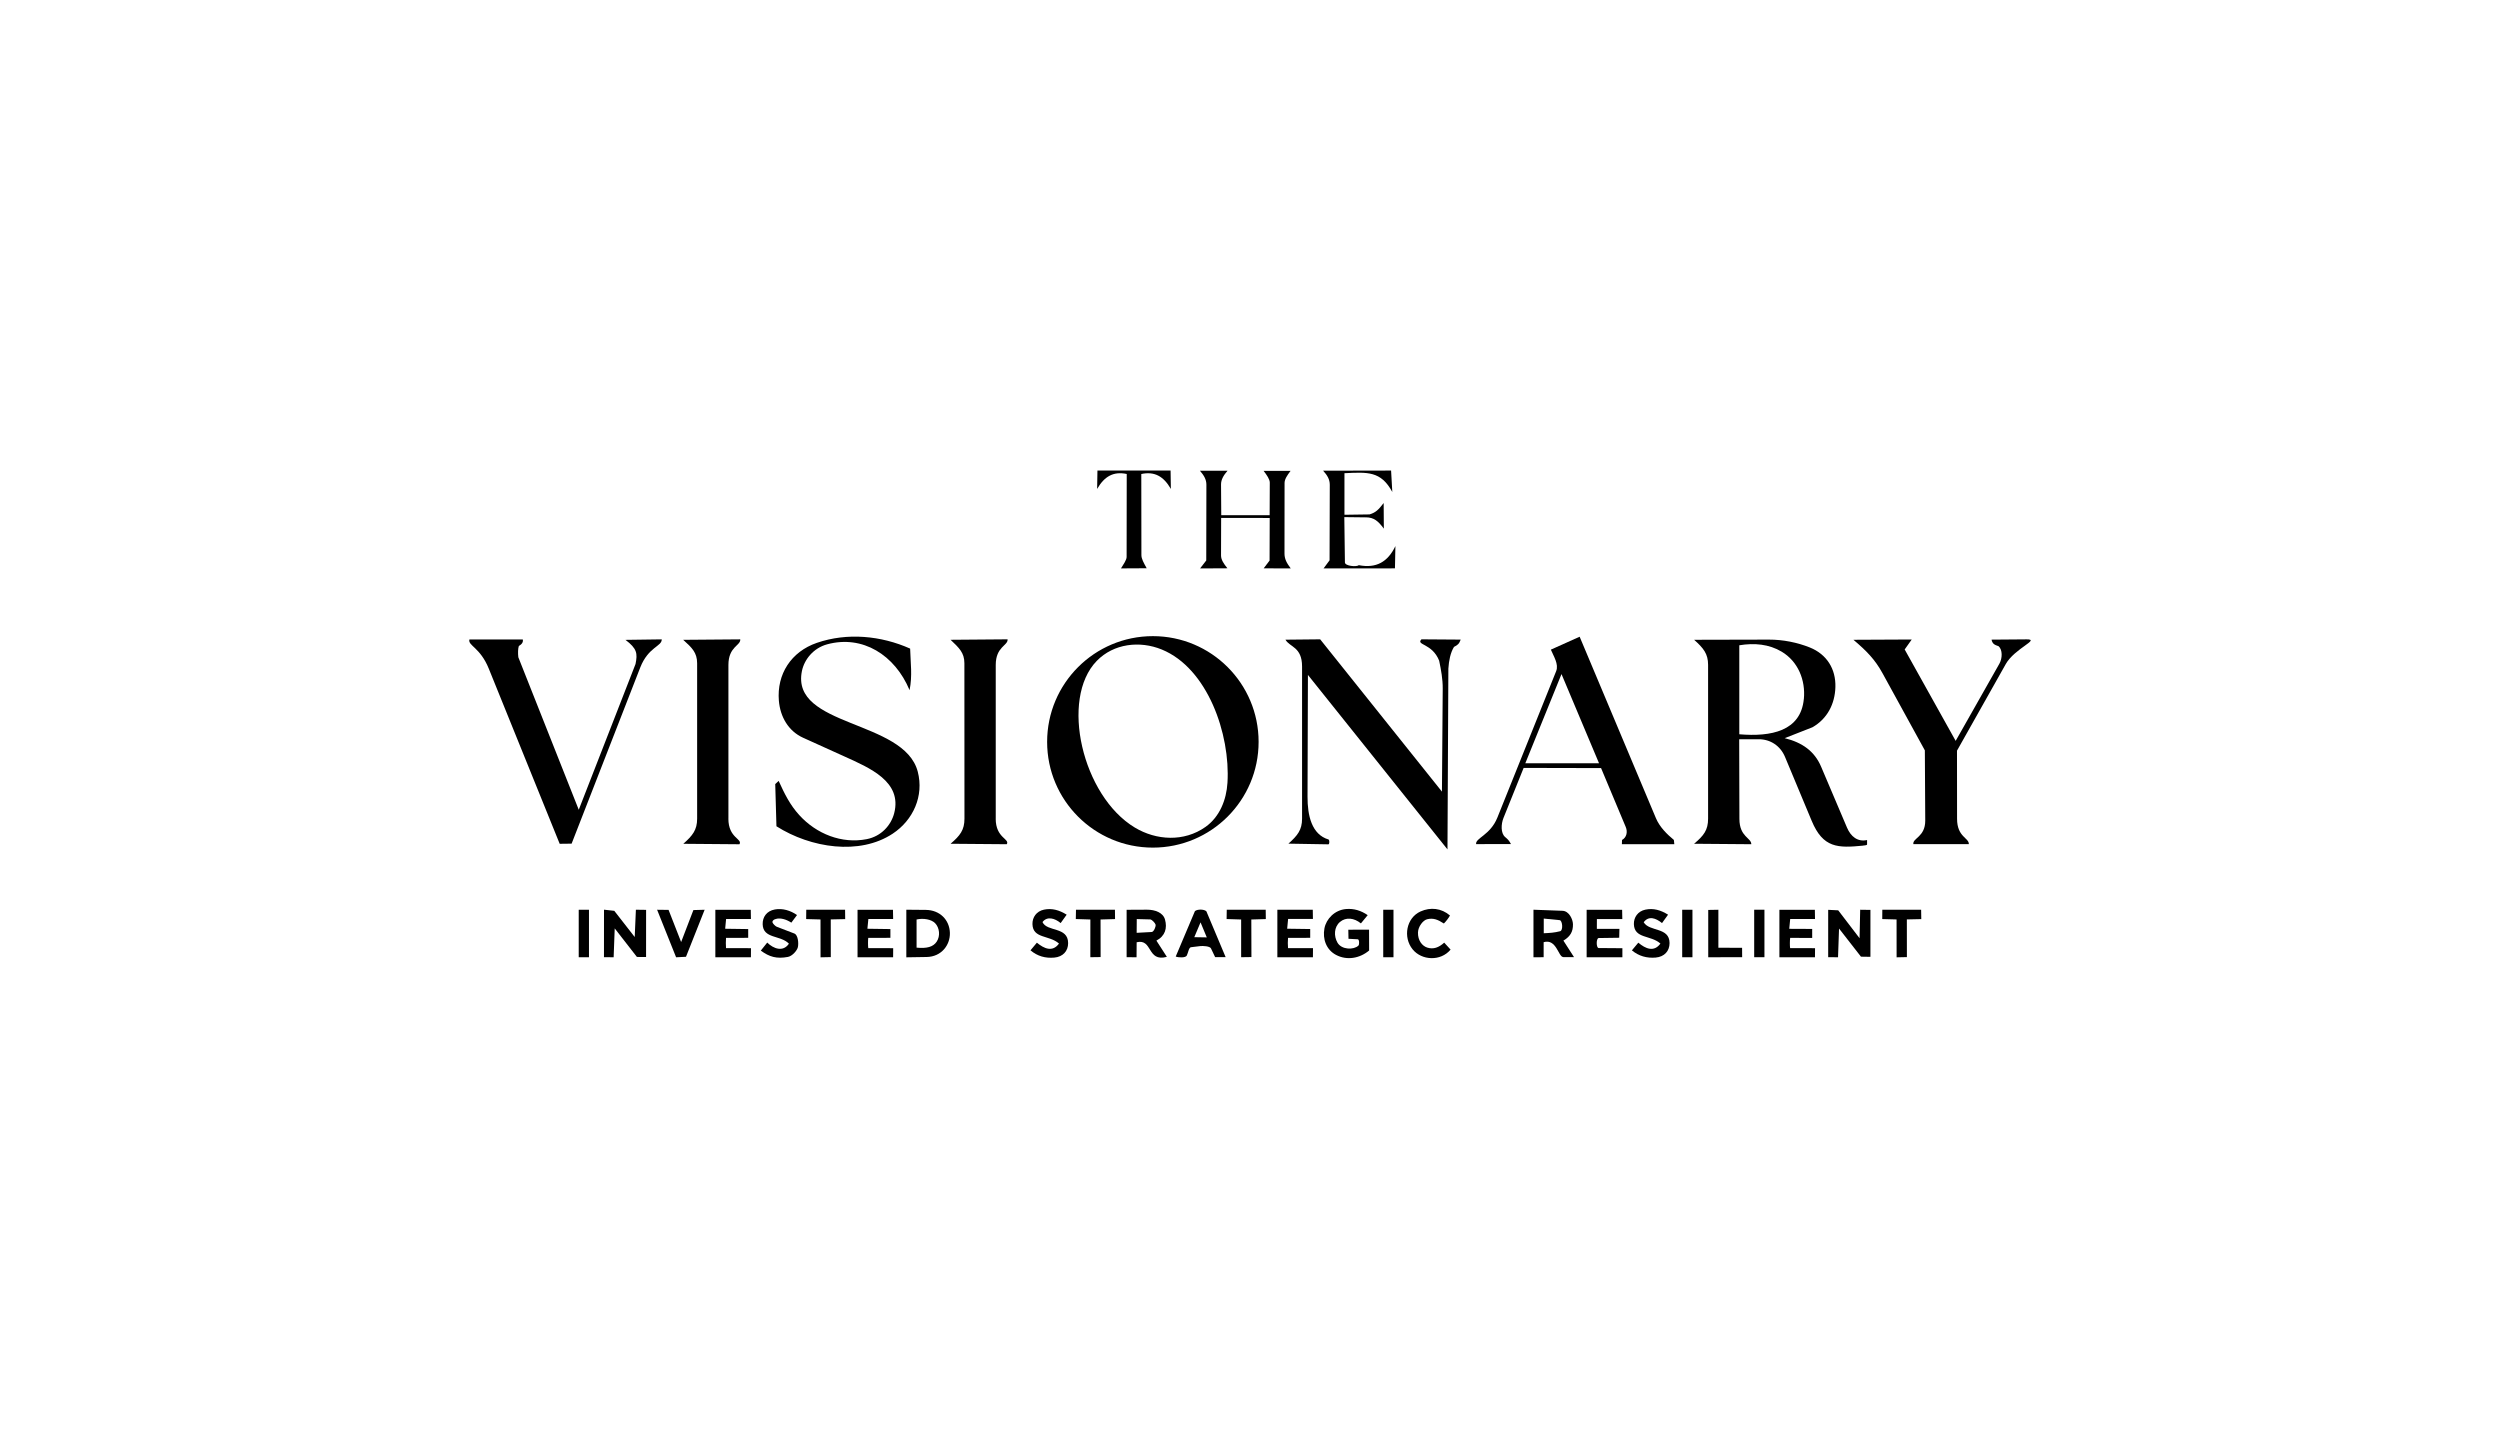
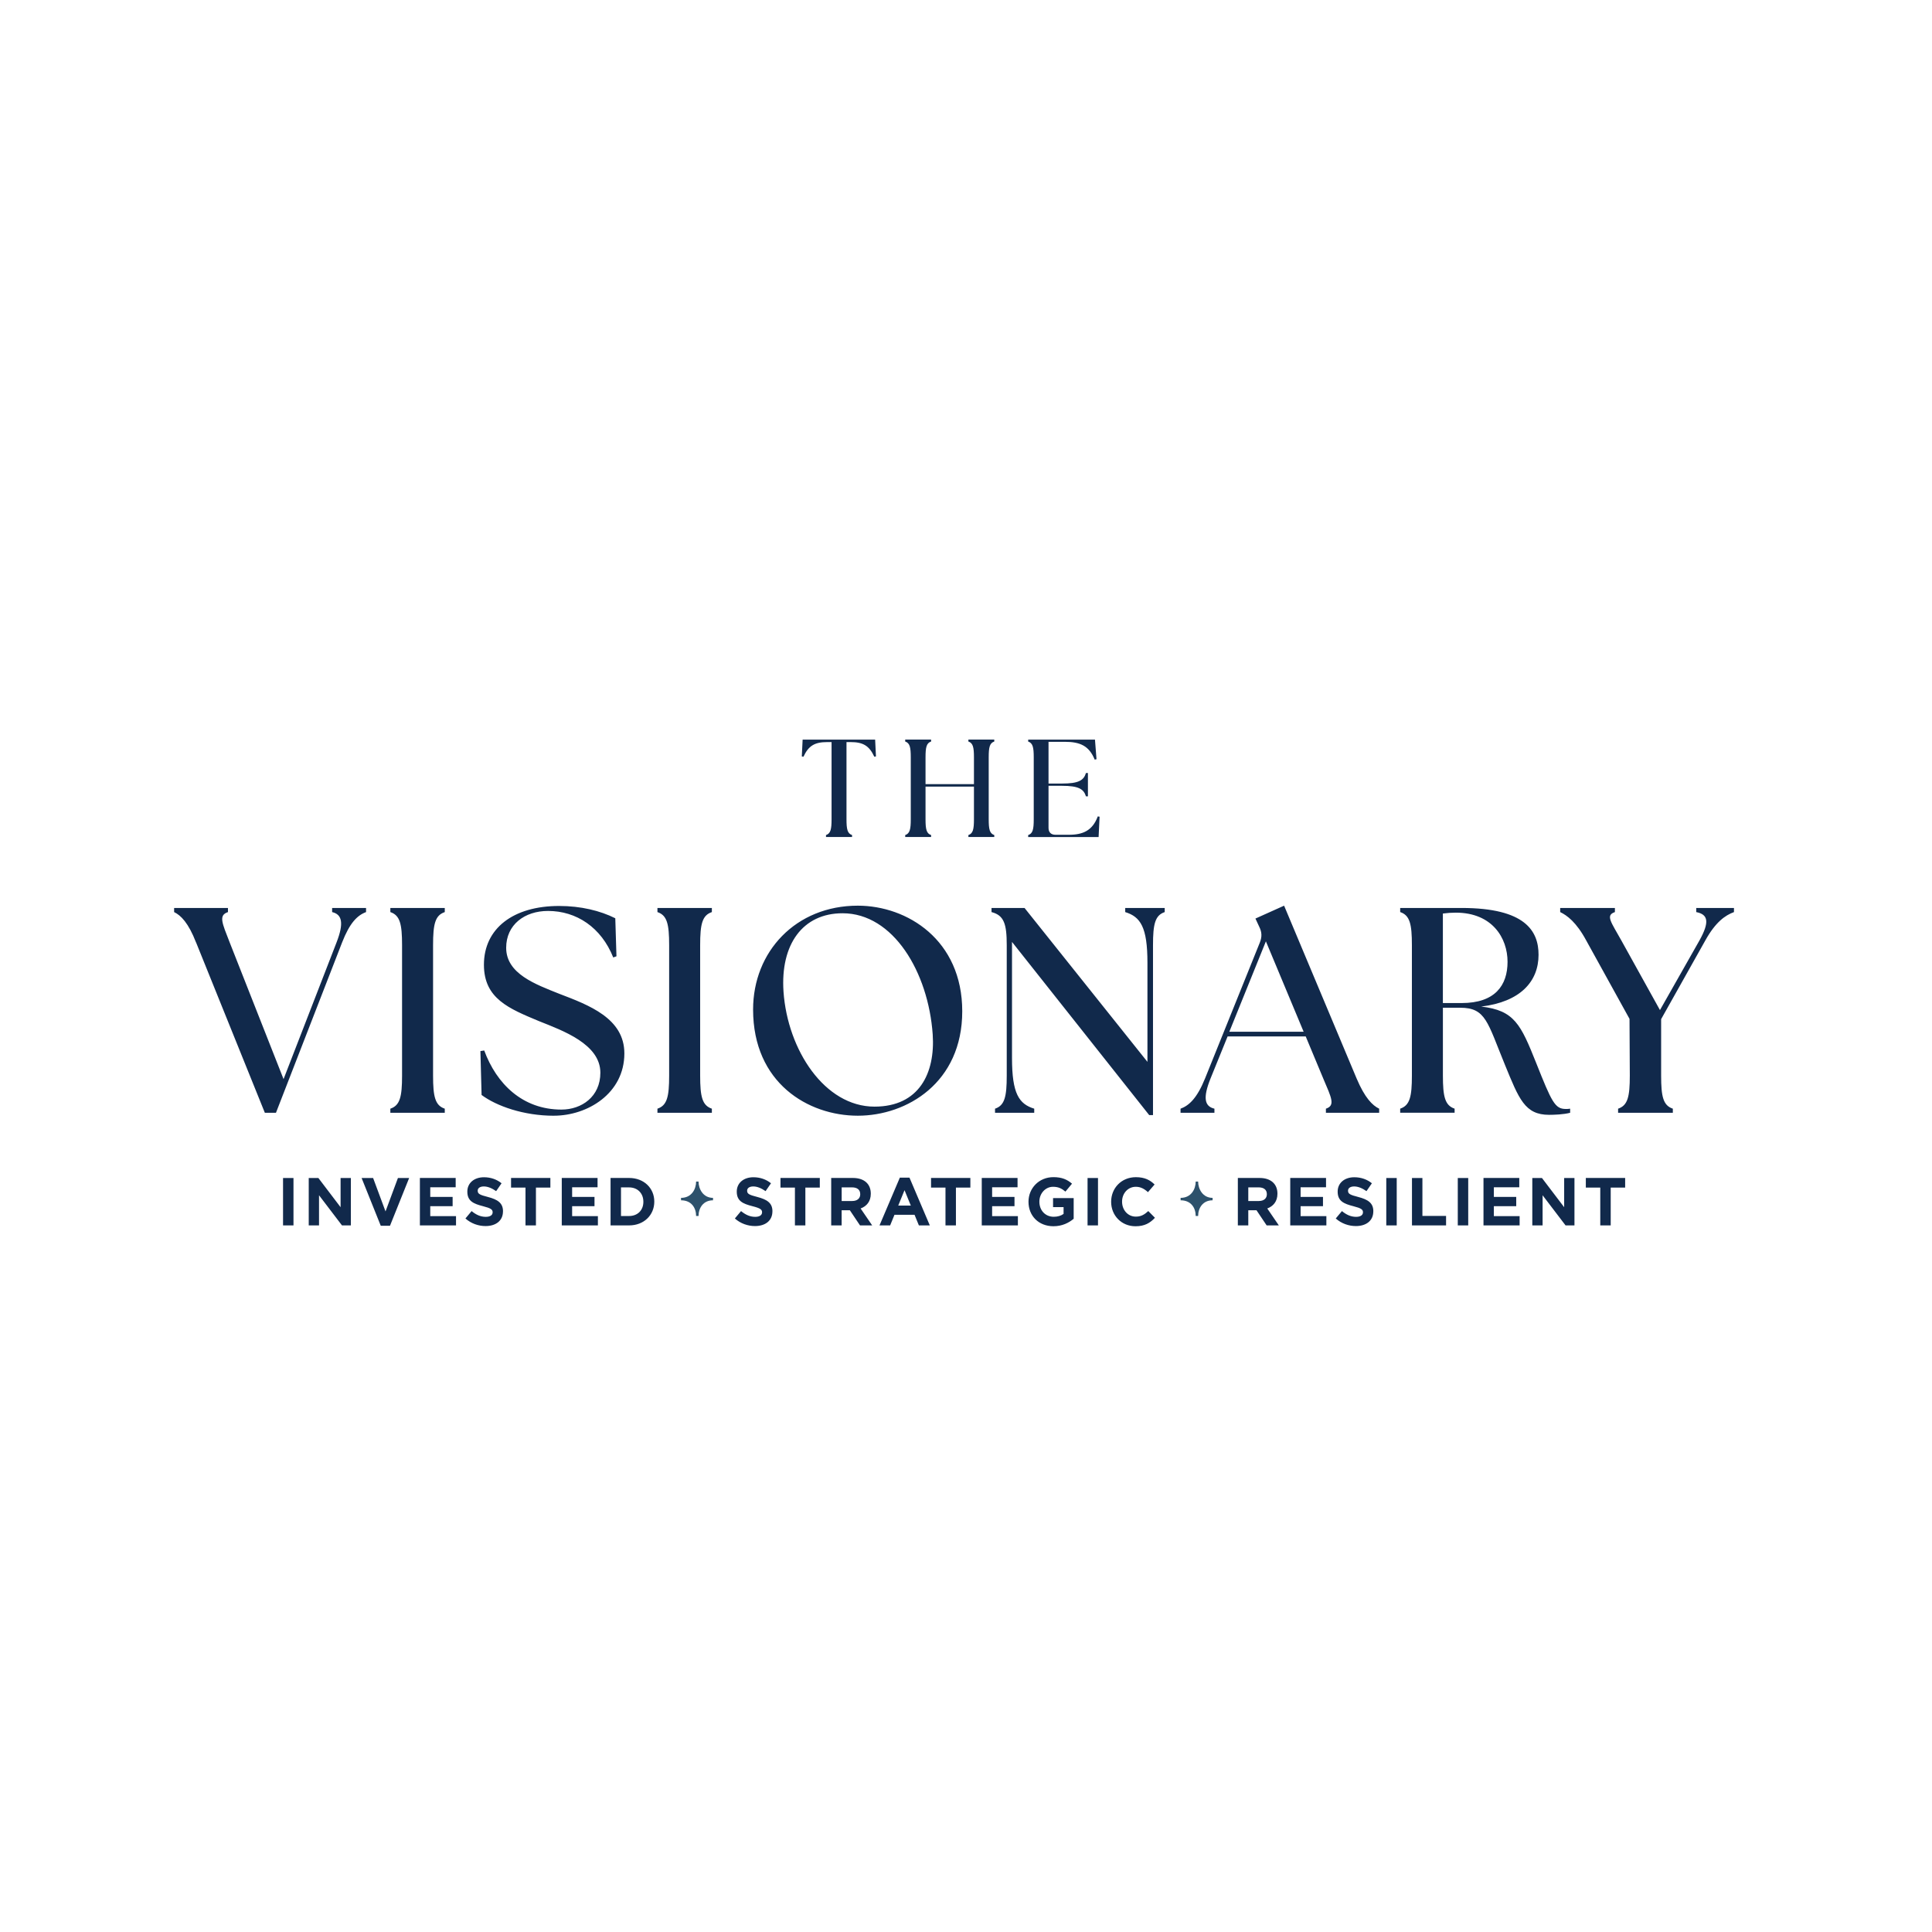
- <svg xmlns="http://www.w3.org/2000/svg" id="Layer_1" version="1.1" viewBox="0 0 700.08 400.08">
-   <path d="M521.66,236.81c-6.99.69-11.15.68-14.33-6.95l-7.47-17.9c-1.3-3.11-4.1-4.96-7.38-4.95h-5.45s.06,22.31.06,22.31c.01,5.07,3.34,5.26,3.33,7.09l-16.03-.13c2.75-2.29,3.93-3.86,3.93-7.02v-43.08c0-3.1-1.29-4.68-3.91-7.02l20.93-.05c3.95-.01,7.97.8,11.46,2.2,4.78,1.92,7.31,6.04,7.17,11.08-.13,4.7-2.25,8.89-6.43,11.27l-7.77,3.05c4.9,1.21,8.35,3.63,10.2,7.99l7.25,17.06c1.05,2.47,2.95,4.06,5.62,3.48v1.24c0,.23-.9.29-1.18.32ZM505.14,195.75c.51-5.3-1.63-10.52-6.2-13.25-3.56-2.13-7.67-2.5-11.88-1.8v24.92c8.91.75,17.21-.87,18.07-9.87Z" />
-   <path d="M352.45,207.75c0,16.35-13.26,29.61-29.61,29.61s-29.61-13.25-29.61-29.61,13.26-29.61,29.61-29.61,29.61,13.25,29.61,29.61ZM337.57,231.57c4-2.83,5.87-7.61,6.16-12.38.84-13.63-5.57-32.05-18.38-37.3-6.2-2.54-13.5-1.67-18.21,3.17-10.38,10.65-4.08,37.82,10.64,46.68,6.01,3.62,13.78,4.08,19.79-.17Z" />
-   <path d="M405.35,237.87l-39.09-48.87-.11,34.07c-.02,5.34,1.17,10.6,5.86,12.01.34.1.33,1.37-.03,1.36l-11.18-.19c2.55-2.27,3.82-3.84,3.82-6.99v-42.62c0-5.53-3.47-5.39-4.65-7.51l9.72-.1,34.1,42.65.22-28.83c.02-2.67-.46-5.23-1-7.84-1.98-4.95-6.58-4.3-4.96-5.98l10.99.08c-.44,1.2-.83,1.51-1.87,2.04-1.02,1.65-1.43,3.85-1.58,6.07l-.25,50.65Z" />
-   <path d="M217.43,231.4l-.34-11.84.96-.88c1.65,3.62,3.16,6.71,5.78,9.58,4.79,5.27,11.9,8.1,18.88,6.73,4.08-.8,6.81-3.88,7.69-7.26,2.29-8.86-6.82-12.68-14-15.93l-11.49-5.2c-4.16-1.88-6.42-5.89-6.8-10.36-.63-7.45,3.44-13.74,10.63-16.22,8.51-2.93,17.99-2.02,26.13,1.61.11,4.05.66,7.57-.16,11.64-4.09-9.82-13.14-15.54-23.08-12.84-3.84,1.04-6.42,4.26-7.07,7.5-3.19,15.73,28.63,13.54,32.44,28.16,1.77,6.79-1.26,13.56-7.01,17.36-9.25,6.13-22.93,4.04-32.55-2.06Z" />
-   <path d="M426.67,215.03l-5.65,14.03c-.69,1.72-.79,4.26.45,5.32.81.7,1.03.88,1.65,1.98l-9.76.02c-.27-1.69,3.96-2.49,5.94-7.4l16.48-41.05c.77-1.93-.71-4.15-1.49-6.01l8.06-3.62,21.36,50.81c1.06,2.52,3.14,4.54,5.03,6.1l.12,1.19h-14.68s.04-1.18.04-1.18c1.27-.7,1.63-2.23,1.04-3.64l-6.91-16.49-21.7-.05ZM447.78,213.74l-10.51-24.98-10.13,24.97h20.64Z" />
-   <path d="M561.64,186.03l-13.62,24.18.02,19.07c0,5.14,3.33,5.29,3.3,7.1h-15.54c-.26-1.7,3.35-1.98,3.33-6.6l-.11-19.65-11.88-21.65c-2.09-3.81-4.44-6.2-8.12-9.32l16.33-.08-1.98,2.79,14.28,25.6,12.24-21.61c.88-1.56.89-3.91-.21-4.89-1.14-.4-1.72-.63-1.99-1.85l9.79-.08c4.02-.03-3.29,2.45-5.85,6.99Z" />
-   <path d="M175.17,179.18l10.13-.14c.11,1.96-3.76,2.11-6.01,7.88l-19.22,49.33-3.34.04-19.86-49.06c-2.42-5.97-5.89-6.42-5.42-8.16h14.95c.14.66-.15,1.27-1.11,1.84-.24.71-.28,2-.14,3.14l16.92,42.71,15.9-40.82c.6-2.97.42-4.31-2.82-6.76Z" />
-   <path d="M278.83,229.26c0,5.45,4.01,5.61,3.1,7.15l-15.74-.13c2.69-2.3,3.89-3.86,3.89-7.02l-.02-43.54c0-2.94-1.48-4.28-3.87-6.56l15.97-.13c.14,1.79-3.32,2.02-3.32,7.17v43.06Z" />
-   <path d="M203.97,229.26c0,5.46,4.03,5.62,3.1,7.16l-15.72-.13c2.61-2.31,3.87-3.89,3.87-7.02v-43.55c-.01-2.96-1.43-4.32-3.9-6.55l15.98-.13c.13,1.78-3.32,2.01-3.32,7.16v43.06Z" />
-   <path d="M361.44,159.18l-7.57-.03,1.65-2.17.04-11.93-13.6-.02-.03,10.53c0,1.17.73,2.29,1.79,3.58l-7.66.04,1.73-2.23.04-21.21c0-1.48-.68-2.6-1.81-3.92h7.73c-1.11,1.28-1.83,2.48-1.82,3.86l.06,8.59h13.55s.04-9.13.04-9.13c0-.89-.82-2.12-1.74-3.29h7.57c-.93,1.21-1.68,2.33-1.69,3.37l-.02,19.79c0,1.5.58,2.62,1.75,4.17Z" />
-   <path d="M382.5,144.88l-6.05-.07.17,12.69c.01,1,3.25,1.32,3.9.77,4.89.94,8.12-.92,10.24-5.35l-.13,6.24-19.99.02,1.68-2.27.06-21.17c0-1.47-.67-2.63-1.86-3.93l19.03-.04.34,6c-3.2-5.9-6.92-5.56-13.4-5.26v11.64s7.03-.1,7.03-.1c1.73-.53,2.47-1.26,3.95-3.19l.05,7.18c-1.57-2.11-2.74-3.15-5.02-3.17Z" />
-   <path d="M321.11,159.13l-7.2.04c.56-.91,1.58-2.36,1.58-3.18l.03-23.26c-3.69-.78-6.24.64-8.29,4.19l.09-5.16h20.48s.08,5.16.08,5.16c-2.04-3.56-4.6-4.97-8.28-4.18l.03,22.72c0,1.02.62,2.12,1.48,3.67Z" />
-   <polygon points="523.78 267.94 521.13 267.9 514.99 260.02 514.71 268.06 511.95 268.05 511.95 254.78 514.76 254.92 520.74 262.74 520.91 254.76 523.78 254.8 523.78 267.94" />
-   <polygon points="180.92 267.99 178.36 267.98 172.14 259.98 171.84 268.06 169.13 268.05 169.14 254.74 172.02 255.06 177.74 262.4 178.07 254.75 180.93 254.79 180.92 267.99" />
-   <path d="M437.75,268c-1.37,0-1.87-5.23-5.48-4.16v4.21s-2.85.02-2.85.02v-13.32s8.13.3,8.13.3c1.88.07,2.91,2.44,2.93,3.78.03,2.02-.7,3.4-2.68,4.57l2.97,4.62h-3.02ZM436.9,260.77c.87-.22.65-3.02-.15-3.1l-4.45-.44v4.11c1.78-.09,2.91-.14,4.6-.57Z" />
-   <path d="M259.5,267.99l-5.7.09v-13.33s5.44.05,5.44.05c3.93.03,6.65,2.78,6.76,6.42.1,3.41-2.37,6.7-6.5,6.77ZM256.66,265.37c2.93.29,4.67-.22,5.64-1.67,1.07-1.6.79-3.91-.43-5.17-1.08-1.12-3.37-1.47-5.2-1.04v7.88Z" />
-   <path d="M377.62,262.88l-.05-2.53,5.81-.02.02,5.84c-2.6,2.19-6.19,2.86-9.26,1.24-2.73-1.43-3.82-4.44-3.26-7.42.5-2.69,2.89-5.16,6.05-5.43,2.23-.19,4.22.44,6.07,1.71l-1.9,2.31c-1.9-1.55-4.19-1.82-5.87-.4s-1.75,3.97-.69,5.8c1.16,2.01,4.54,2.06,5.85.83.33-.31.26-1.76-.16-1.78l-2.63-.14Z" />
-   <path d="M326.76,267.95c-5.64,1.53-3.91-5.17-8.46-4.09l-.03,4.21-2.78-.03v-13.27s5.69-.03,5.69-.03c2.29-.01,4.53.83,5.06,2.77.66,2.39.06,4.6-2.41,5.89l2.93,4.55ZM322.52,260.99c.57-.03,1.24-1.55,1.07-2.1-.15-.45-1.02-1.4-1.5-1.42l-3.76-.1-.03,3.85,4.22-.23Z" />
-   <path d="M453.42,262.6l-5.72.08c-.75,0-.75,2.8-.02,2.8l6.64.05v2.54s-10.01,0-10.01,0v-13.3s9.94,0,9.94,0l.05,2.59h-7.12s-.01,2.76-.01,2.76h6.32s-.06,2.49-.06,2.49Z" />
-   <path d="M507.48,262.66l-6.17-.03c-.11.64-.12,2.28-.02,2.87l6.98.02-.02,2.55h-9.96s0-13.3,0-13.3h9.93s.04,2.58.04,2.58h-6.95s-.26,2.75-.26,2.75l6.42.03v2.54Z" />
-   <path d="M249.35,262.62l-6.21.02c-.09.64-.09,2.27,0,2.86l6.98.02-.02,2.54h-9.96s0-13.29,0-13.29h9.92s.05,2.58.05,2.58h-6.94s-.27,2.73-.27,2.73l6.44.09v2.46Z" />
-   <path d="M209.53,262.62l-6.22.02c-.07.64-.07,2.26,0,2.86l6.99.02-.02,2.55h-9.96s0-13.3,0-13.3h9.92s.04,2.58.04,2.58h-6.95s-.26,2.73-.26,2.73l6.45.09v2.46Z" />
-   <path d="M366.91,262.62l-6.22.02c-.08.64-.08,2.27,0,2.86h6.99s-.02,2.56-.02,2.56h-9.96s0-13.3,0-13.3h9.92s.04,2.58.04,2.58h-6.95s-.26,2.73-.26,2.73l6.45.09v2.47Z" />
-   <path d="M340.28,268.03l-1.17-2.45c-.31-.64-2.32-.73-3.03-.64l-2.56.31c-.62.07-.78,1.52-1.18,2.33-.35.7-2.41.58-3.1.28l5.38-12.72c.7-.58,2.56-.56,3.2.05l5.4,12.84h-2.93ZM337.94,262.5l-1.75-4.21-1.75,4.15,3.5.06Z" />
-   <path d="M295.22,268.16c-2.48.22-4.7-.39-6.65-2.04l1.79-2.14c2.04,1.7,4.4,2.72,6.19.25-2.72-2.43-7.32-1.32-7.43-5.45-.05-1.87,1.1-3.61,3.23-4.05,2.24-.46,4.26.11,6.35,1.41l-1.68,2.35c-1.67-1.39-3.8-1.97-5.09-.28,1.28,2.82,7.16,1.21,7.18,5.89.01,2.2-1.44,3.85-3.89,4.06Z" />
-   <path d="M463.64,268.15c-2.47.21-4.71-.4-6.66-2.02l1.8-2.15c2.04,1.72,4.4,2.72,6.19.25-2.72-2.43-7.31-1.31-7.43-5.45-.05-1.87,1.1-3.61,3.22-4.05,2.24-.47,4.27.11,6.35,1.41l-1.69,2.35c-1.73-1.4-3.73-2.13-5.13-.23,1.59,2.72,7.22,1.29,7.24,5.83,0,2.22-1.44,3.85-3.89,4.06Z" />
-   <path d="M220.68,267.96c-3.2.62-5.27-.02-7.63-1.76l1.8-2.25c1.76,1.76,4.47,2.71,6.07.31-2.33-2.45-7.25-1.31-7.35-5.45-.05-2,1.12-3.72,3.41-4.13,2.15-.39,4.38.28,6.21,1.56l-1.59,2.13c-3.2-2.08-5.61-.9-5.26-.02.14.36.79,1.03,1.19,1.18l4.9,1.88c1.06.4,1.25,2.74,1,3.83-.22.95-1.55,2.48-2.76,2.72Z" />
-   <path d="M397.08,261.13c-.06,2.24,1.18,3.78,2.61,4.23,1.7.54,3.23-.01,4.73-1.39l1.79,1.95c-2.82,3.37-8.11,3.03-10.63-.07-2.76-3.4-1.76-8.82,2.21-10.61,2.8-1.26,5.86-.93,8.25,1.13-.34.67-1.22,1.78-1.71,2.24-1.76-1.14-2.98-1.6-4.69-1.19-1.12.27-2.52,2.03-2.56,3.7Z" />
-   <polygon points="194.17 254.85 197.32 254.76 192.1 267.93 189.33 268.07 184.01 254.76 187.22 254.8 190.74 263.8 194.17 254.85" />
-   <polygon points="533.99 268.02 531.11 268.08 531.1 257.48 527.09 257.37 527.11 254.76 537.98 254.76 538.02 257.38 533.98 257.47 533.99 268.02" />
-   <polygon points="232.65 268.02 229.78 268.08 229.77 257.48 225.75 257.37 225.78 254.76 236.65 254.76 236.68 257.38 232.64 257.47 232.65 268.02" />
-   <polygon points="487.84 265.41 487.86 268.05 478.36 268.06 478.36 254.81 481.2 254.76 481.2 265.4 487.84 265.41" />
-   <polygon points="350.44 268.01 347.56 268.05 347.56 257.49 343.49 257.36 343.53 254.76 354.44 254.76 354.47 257.37 350.41 257.49 350.44 268.01" />
-   <polygon points="308.21 268.01 305.33 268.05 305.34 257.49 301.26 257.36 301.31 254.76 312.22 254.76 312.25 257.37 308.19 257.49 308.21 268.01" />
-   <rect x="471.07" y="254.76" width="2.87" height="13.3" />
-   <rect x="491.23" y="254.75" width="2.87" height="13.3" />
-   <rect x="162.06" y="254.76" width="2.87" height="13.3" />
-   <rect x="387.35" y="254.76" width="2.87" height="13.3" />
+ <svg xmlns="http://www.w3.org/2000/svg" id="Layer_1" version="1.1" viewBox="0 0 792 792">
+   <defs>
+     <style>
+       .st0 {
+         fill: none;
+       }
+ 
+       .st1 {
+         fill: #11294b;
+       }
+ 
+       .st2 {
+         clip-path: url(#clippath);
+       }
+ 
+       .st3 {
+         fill: #2d516b;
+       }
+     </style>
+     <clipPath id="clippath">
+       <rect class="st0" x="71.39" y="303.19" width="639.43" height="199.49" />
+     </clipPath>
+   </defs>
+   <g class="st2">
+     <path class="st1" d="M450.36,343.12l.4-8.33-.74-.11c-2.17,5.82-6.1,7.53-11.86,7.53h-5.48c-1.83,0-2.85-1.03-2.85-2.85v-17.23h5.48c6.96,0,8.95,1.37,9.87,4.33h.8v-9.58h-.8c-.91,2.97-2.91,4.33-9.87,4.33h-5.48v-17.11h6.67c6.39,0,9.98,1.71,12.26,7.3l.74-.17-.63-8.04h-27.38v.8c1.88.63,2.28,2.34,2.28,6.45v25.44c0,4.11-.4,5.82-2.28,6.45v.8h28.86ZM371.08,343.12h10.61v-.8c-1.88-.63-2.28-2.34-2.28-6.45v-13.4h19.85v13.4c0,4.11-.4,5.82-2.28,6.45v.8h10.61v-.8c-1.88-.63-2.28-2.34-2.28-6.45v-25.44c0-4.11.4-5.82,2.28-6.45v-.8h-10.61v.8c1.88.63,2.28,2.34,2.28,6.45v11.01h-19.85v-11.01c0-4.11.4-5.82,2.28-6.45v-.8h-10.61v.8c1.88.63,2.28,2.34,2.28,6.45v25.44c0,4.11-.4,5.82-2.28,6.45v.8ZM338.62,343.12h10.67v-.8c-1.88-.63-2.28-2.34-2.28-6.45v-31.66h1.65c5.08,0,7.64,1.43,9.75,5.99l.68-.11-.34-6.9h-29.72l-.34,6.9.68.11c2.11-4.56,4.68-5.99,9.75-5.99h1.77v31.66c0,4.11-.4,5.82-2.28,6.45v.8Z" />
+     <path class="st1" d="M663.33,456.17h22.43v-1.68c-3.96-1.32-4.8-4.92-4.8-13.55v-23.15l18.11-32.26c4.2-7.56,8.15-10.31,11.75-11.63v-1.68h-15.47v1.68c4.92.96,5.52,4.08,1.32,11.63l-16.19,28.54-15.83-28.54c-4.2-7.56-6.6-10.31-2.64-11.63v-1.68h-22.43v1.68c2.76,1.32,6.6,4.08,10.67,11.63l17.75,32.14.12,23.27c0,8.63-.84,12.23-4.8,13.55v1.68ZM599.17,411.19h-7.68v-36.7c1.8-.24,3.6-.36,5.28-.36,14.99,0,21.23,10.43,21.23,20.15s-5.16,16.91-18.83,16.91M635.03,457.01c2.04,0,5.88-.12,8.63-.84v-1.68c-.6.12-1.2.12-1.8.12-4.44,0-5.76-2.88-12.11-18.83-6.36-15.95-8.99-21.59-22.55-23.15,15.95-1.92,23.51-10.19,23.51-21.23,0-9.71-5.4-19.19-31.54-19.19h-25.18v1.68c3.96,1.32,4.8,4.92,4.8,13.55v53.49c0,8.63-.84,12.23-4.8,13.55v1.68h22.31v-1.68c-3.96-1.32-4.8-4.92-4.8-13.55v-27.82h7.08c10.55,0,11.15,5.88,18.35,23.39,5.76,14.03,8.15,20.51,18.11,20.51M503.95,422.95l14.99-37.06,15.47,37.06h-30.46ZM483.93,456.17h13.91v-1.68c-4.08-.96-4.8-4.44-1.56-12.47l6.96-17.15h32.02l7.2,17.27c3.36,7.91,5.04,11.03,1.08,12.35v1.68h21.83v-1.68c-2.76-1.32-5.88-4.44-9.23-12.35l-29.74-70.87-11.75,5.28,1.56,3.36c1.08,2.16,1.2,4.08.24,6.48l-22.43,55.64c-3.24,8.03-6.48,11.15-10.07,12.47v1.68ZM471.1,457.13h1.56v-69.68c0-8.63.84-12.23,4.8-13.55v-1.68h-16.19v1.68c6.24,1.92,9.11,6.12,9.11,20.75v40.65l-50.37-63.08h-13.55v1.68c5.16,1.32,6.24,4.92,6.24,13.55v53.49c0,8.63-.84,12.23-4.8,13.55v1.68h16.07v-1.68c-6.24-1.92-9.11-6.12-9.11-20.75v-47.61l56.24,70.99ZM358.49,453.65c-20.39,0-35.62-23.15-37.3-47.13-1.32-19.43,7.91-32.14,24.22-32.14,20.75,0,35.14,24.1,36.94,49.65,1.08,15.83-5.52,29.62-23.86,29.62M351.65,457.37c20.15,0,42.81-13.55,42.81-42.81s-22.55-43.29-42.81-43.29c-25.42,0-42.93,18.83-42.93,42.57,0,30.1,22.55,43.53,42.93,43.53M269.51,456.17h22.31v-1.68c-3.96-1.32-4.8-4.92-4.8-13.55v-53.49c0-8.63.84-12.23,4.8-13.55v-1.68h-22.31v1.68c3.96,1.32,4.8,4.92,4.8,13.55v53.49c0,8.63-.84,12.23-4.8,13.55v1.68ZM227.05,457.37c13.79,0,28.9-9.11,28.9-25.54,0-14.39-14.51-19.79-26.74-24.46-9.59-3.84-21.71-8.15-21.71-18.83,0-9.47,7.56-15.11,17.15-15.11,11.63,0,21.83,6.72,26.74,19.07l1.32-.48-.48-15.59c-6.24-3.12-14.15-5.04-23.03-5.04-18.83,0-30.82,9.23-30.82,24.1,0,13.91,10.31,17.99,22.67,23.15,9.59,3.84,25.06,9.35,25.06,21.11,0,9.83-7.68,15.11-15.95,15.11-15.95,0-26.62-10.55-31.66-24.22l-1.56.24.48,17.99c6.12,4.56,17.27,8.51,29.62,8.51M160.02,456.17h22.31v-1.68c-3.96-1.32-4.8-4.92-4.8-13.55v-53.49c0-8.63.84-12.23,4.8-13.55v-1.68h-22.31v1.68c3.96,1.32,4.8,4.92,4.8,13.55v53.49c0,8.63-.84,12.23-4.8,13.55v1.68ZM80.39,386.37l28.18,69.8h4.56l27.1-69.8c3.12-8.03,6.24-11.15,9.83-12.47v-1.68h-13.91v1.68c4.08.96,4.92,4.44,1.8,12.47l-21.71,56-22.07-56c-3.12-8.03-4.68-11.15-.72-12.47v-1.68h-22.07v1.68c2.76,1.32,5.88,4.44,8.99,12.47" />
+     <path class="st1" d="M666.21,486.84v-3.95h-16.12v3.95h5.92v15.51h4.28v-15.51h5.92ZM645.43,502.35v-19.45h-4.22v11.98l-9.11-11.98h-3.95v19.45h4.22v-12.37l9.42,12.37h3.64ZM622.95,502.35v-3.81h-10.56v-4.08h9.17v-3.81h-9.17v-3.95h10.42v-3.81h-14.67v19.45h14.81ZM601.88,482.9h-4.28v19.45h4.28v-19.45ZM592.8,502.35v-3.89h-9.7v-15.56h-4.28v19.45h13.98ZM572.57,482.9h-4.28v19.45h4.28v-19.45ZM562.98,496.59v-.06c0-3.39-2.22-4.81-6.17-5.84-3.36-.86-4.2-1.28-4.2-2.56v-.06c0-.94.86-1.7,2.5-1.7s3.33.72,5.06,1.92l2.22-3.22c-1.97-1.58-4.39-2.47-7.22-2.47-3.97,0-6.81,2.33-6.81,5.86v.06c0,3.86,2.53,4.95,6.45,5.95,3.25.83,3.92,1.39,3.92,2.47v.06c0,1.14-1.06,1.83-2.81,1.83-2.22,0-4.06-.92-5.81-2.36l-2.53,3.03c2.33,2.08,5.31,3.11,8.25,3.11,4.2,0,7.14-2.17,7.14-6.03M543.73,502.35v-3.81h-10.56v-4.08h9.17v-3.81h-9.17v-3.95h10.42v-3.81h-14.67v19.45h14.81ZM519.33,489.59c0,1.64-1.19,2.75-3.28,2.75h-4.33v-5.59h4.25c2.08,0,3.36.94,3.36,2.78v.06ZM524.25,502.35l-4.75-6.95c2.47-.92,4.17-2.89,4.17-6.03v-.06c0-4-2.75-6.42-7.34-6.42h-8.89v19.45h4.28v-6.22h3.36l4.17,6.22h5ZM473.45,499.21l-2.72-2.75c-1.53,1.39-2.89,2.28-5.11,2.28-3.33,0-5.64-2.78-5.64-6.11v-.06c0-3.33,2.36-6.06,5.64-6.06,1.95,0,3.47.83,4.97,2.2l2.72-3.14c-1.81-1.78-4-3-7.67-3-5.97,0-10.14,4.53-10.14,10.06v.06c0,5.59,4.25,10,9.98,10,3.75,0,5.97-1.33,7.97-3.47M450.11,482.9h-4.28v19.45h4.28v-19.45ZM440.14,499.6v-8.45h-8.45v3.7h4.31v2.78c-1.08.78-2.47,1.17-4.03,1.17-3.45,0-5.89-2.61-5.89-6.17v-.06c0-3.31,2.47-6.06,5.59-6.06,2.25,0,3.58.72,5.09,1.97l2.7-3.25c-2.03-1.72-4.14-2.67-7.64-2.67-5.89,0-10.2,4.53-10.2,10.06v.06c0,5.75,4.17,10,10.23,10,3.56,0,6.31-1.39,8.31-3.08M417.27,502.35v-3.81h-10.56v-4.08h9.17v-3.81h-9.17v-3.95h10.42v-3.81h-14.67v19.45h14.81ZM397.79,486.84v-3.95h-16.12v3.95h5.92v15.51h4.28v-15.51h5.92ZM373.39,494.21h-5.17l2.58-6.31,2.58,6.31ZM381.17,502.35l-8.34-19.59h-3.95l-8.34,19.59h4.36l1.78-4.36h8.23l1.78,4.36h4.47ZM352.64,489.59c0,1.64-1.19,2.75-3.28,2.75h-4.33v-5.59h4.25c2.08,0,3.36.94,3.36,2.78v.06ZM357.55,502.35l-4.75-6.95c2.47-.92,4.17-2.89,4.17-6.03v-.06c0-4-2.75-6.42-7.34-6.42h-8.89v19.45h4.28v-6.22h3.36l4.17,6.22h5ZM336.07,486.84v-3.95h-16.12v3.95h5.92v15.51h4.28v-15.51h5.92ZM316.65,496.59v-.06c0-3.39-2.22-4.81-6.17-5.84-3.36-.86-4.2-1.28-4.2-2.56v-.06c0-.94.86-1.7,2.5-1.7s3.33.72,5.06,1.92l2.22-3.22c-1.97-1.58-4.39-2.47-7.22-2.47-3.97,0-6.81,2.33-6.81,5.86v.06c0,3.86,2.53,4.95,6.45,5.95,3.25.83,3.92,1.39,3.92,2.47v.06c0,1.14-1.06,1.83-2.81,1.83-2.22,0-4.06-.92-5.81-2.36l-2.53,3.03c2.33,2.08,5.31,3.11,8.25,3.11,4.2,0,7.14-2.17,7.14-6.03M263.74,492.68c0,3.45-2.36,5.81-5.86,5.81h-3.31v-11.73h3.31c3.5,0,5.86,2.42,5.86,5.86v.06ZM268.22,492.62v-.06c0-5.47-4.22-9.67-10.34-9.67h-7.59v19.45h7.59c6.11,0,10.34-4.25,10.34-9.73M245.1,502.35v-3.81h-10.56v-4.08h9.17v-3.81h-9.17v-3.95h10.42v-3.81h-14.67v19.45h14.81ZM225.62,486.84v-3.95h-16.12v3.95h5.92v15.51h4.28v-15.51h5.92ZM206.2,496.59v-.06c0-3.39-2.22-4.81-6.17-5.84-3.36-.86-4.2-1.28-4.2-2.56v-.06c0-.94.86-1.7,2.5-1.7s3.33.72,5.06,1.92l2.22-3.22c-1.97-1.58-4.39-2.47-7.22-2.47-3.97,0-6.81,2.33-6.81,5.86v.06c0,3.86,2.53,4.95,6.45,5.95,3.25.83,3.92,1.39,3.92,2.47v.06c0,1.14-1.06,1.83-2.81,1.83-2.22,0-4.06-.92-5.81-2.36l-2.53,3.03c2.33,2.08,5.31,3.11,8.25,3.11,4.2,0,7.14-2.17,7.14-6.03M186.94,502.35v-3.81h-10.56v-4.08h9.17v-3.81h-9.17v-3.95h10.42v-3.81h-14.67v19.45h14.81ZM167.74,482.9h-4.61l-5.09,13.7-5.09-13.7h-4.72l7.86,19.59h3.78l7.86-19.59ZM143.84,502.35v-19.45h-4.22v11.98l-9.11-11.98h-3.95v19.45h4.22v-12.37l9.42,12.37h3.64ZM120.31,482.9h-4.28v19.45h4.28v-19.45Z" />
+     <path class="st3" d="M286.36,484.37h-1c0,3.09-1.84,6.68-6.18,6.68v1c4.34,0,6.18,3.17,6.18,6.42h1c0-3.25,1.92-6.42,5.93-6.42v-1c-4.01,0-5.93-3.59-5.93-6.68" />
+     <path class="st3" d="M491.16,484.37h-1c0,3.09-1.84,6.68-6.18,6.68v1c4.34,0,6.18,3.17,6.18,6.42h1c0-3.25,1.92-6.42,5.93-6.42v-1c-4.01,0-5.93-3.59-5.93-6.68" />
+   </g>
</svg>
